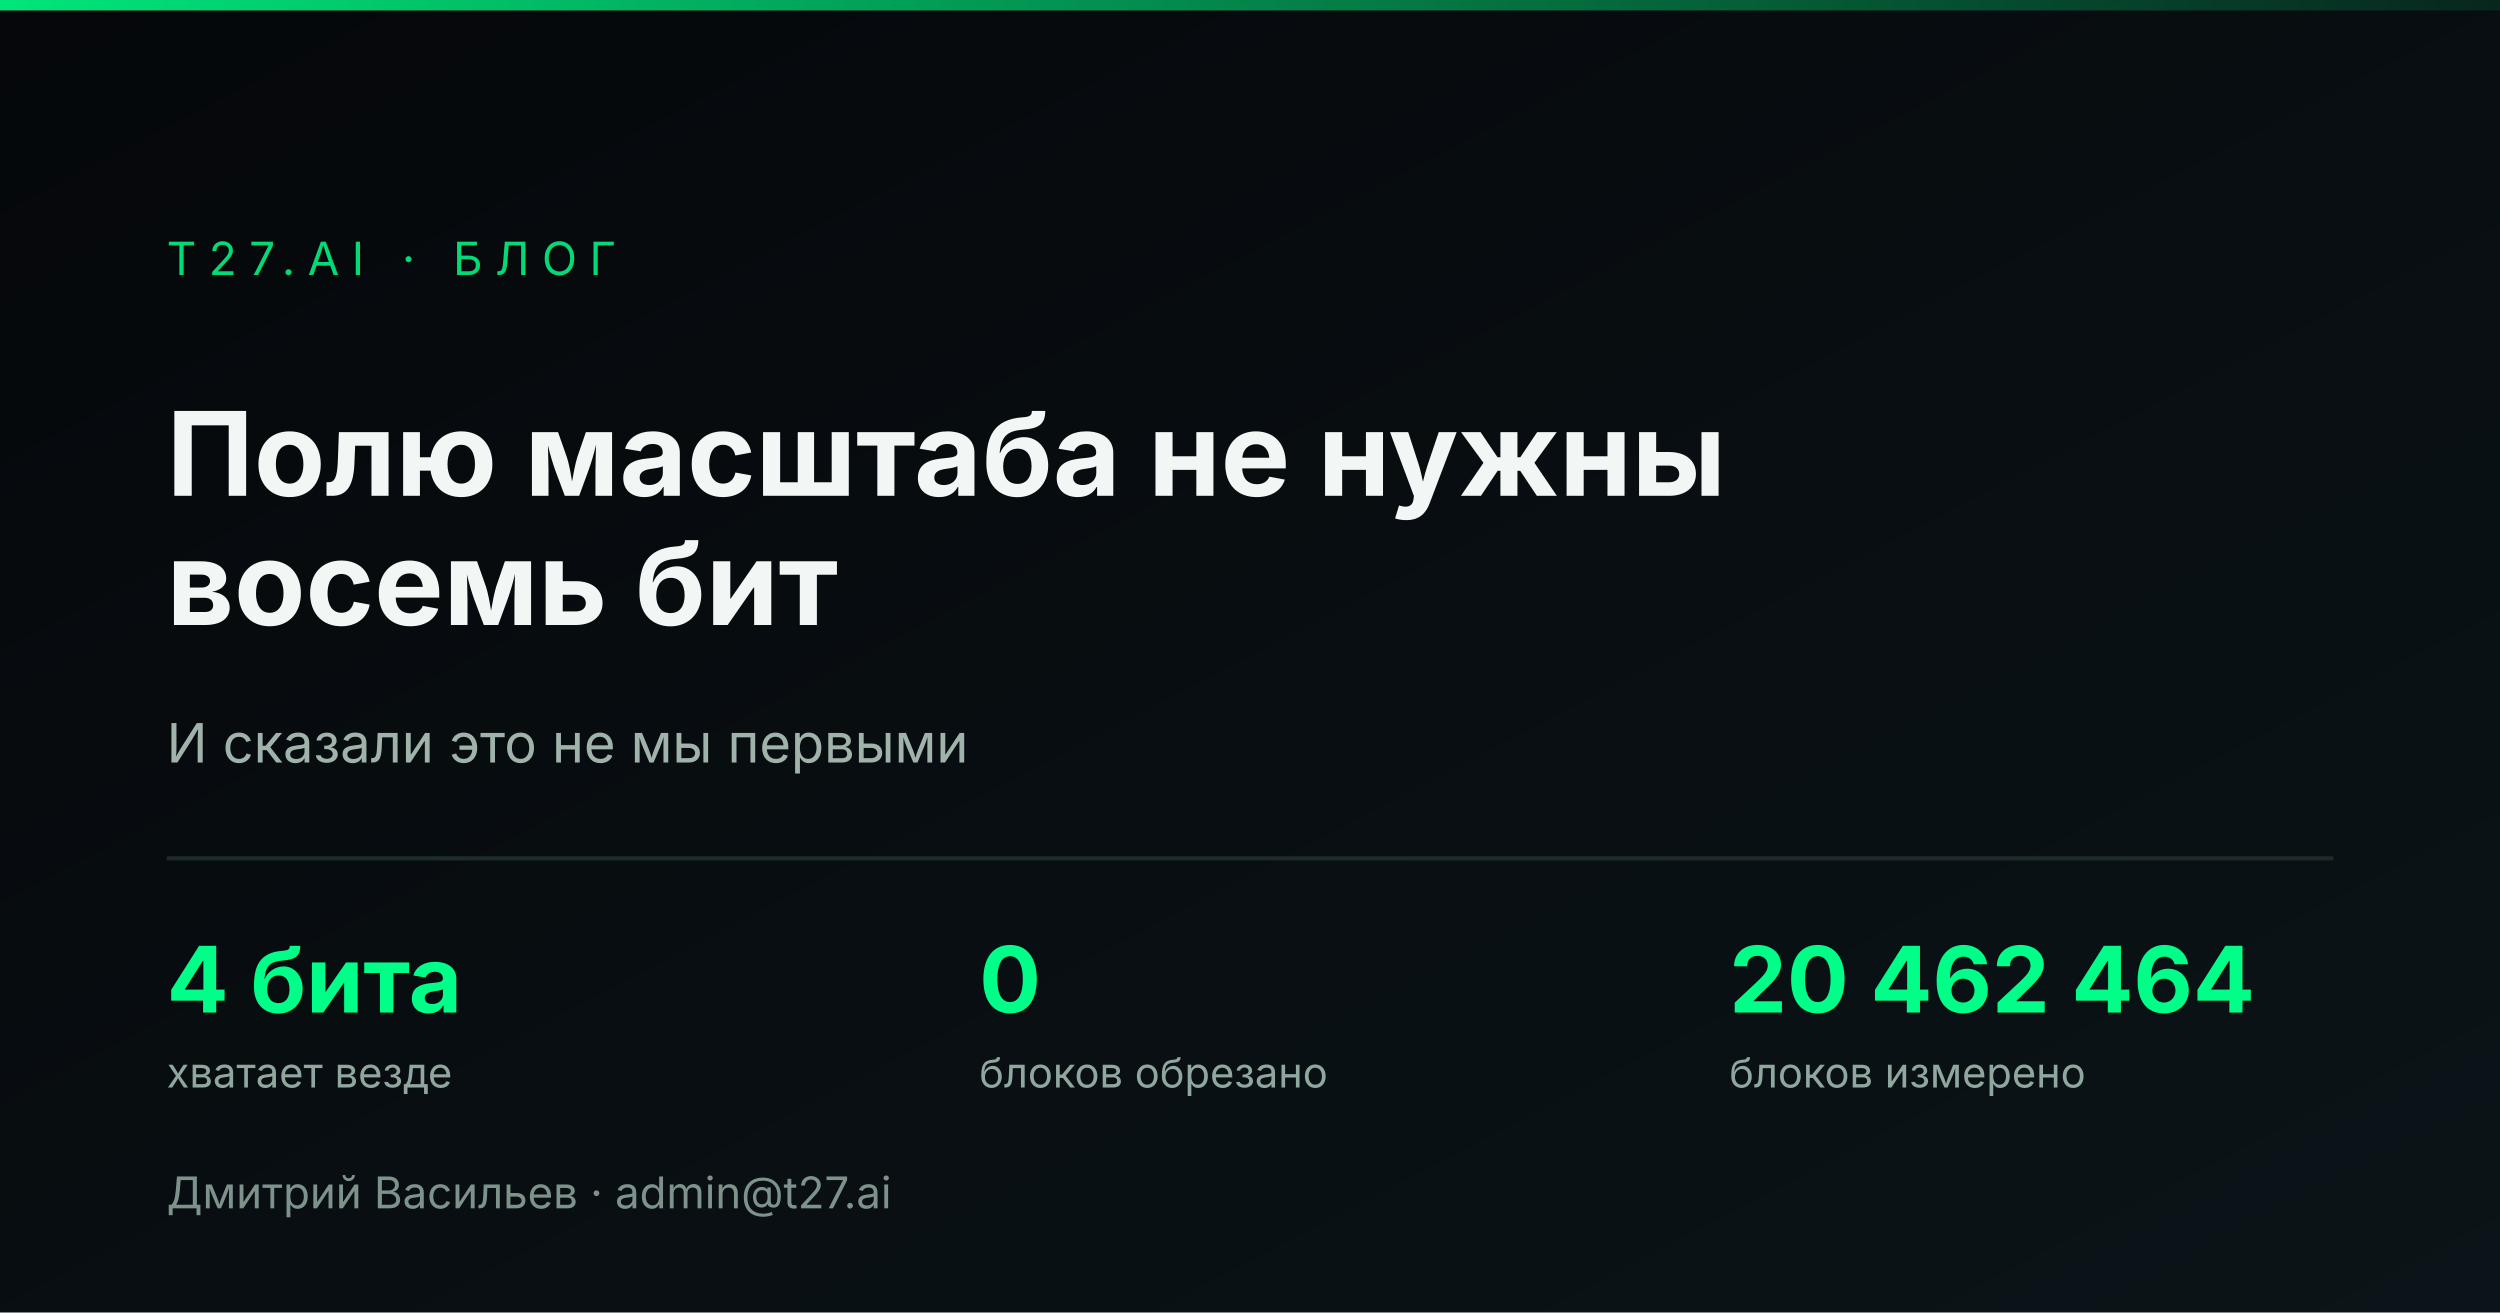
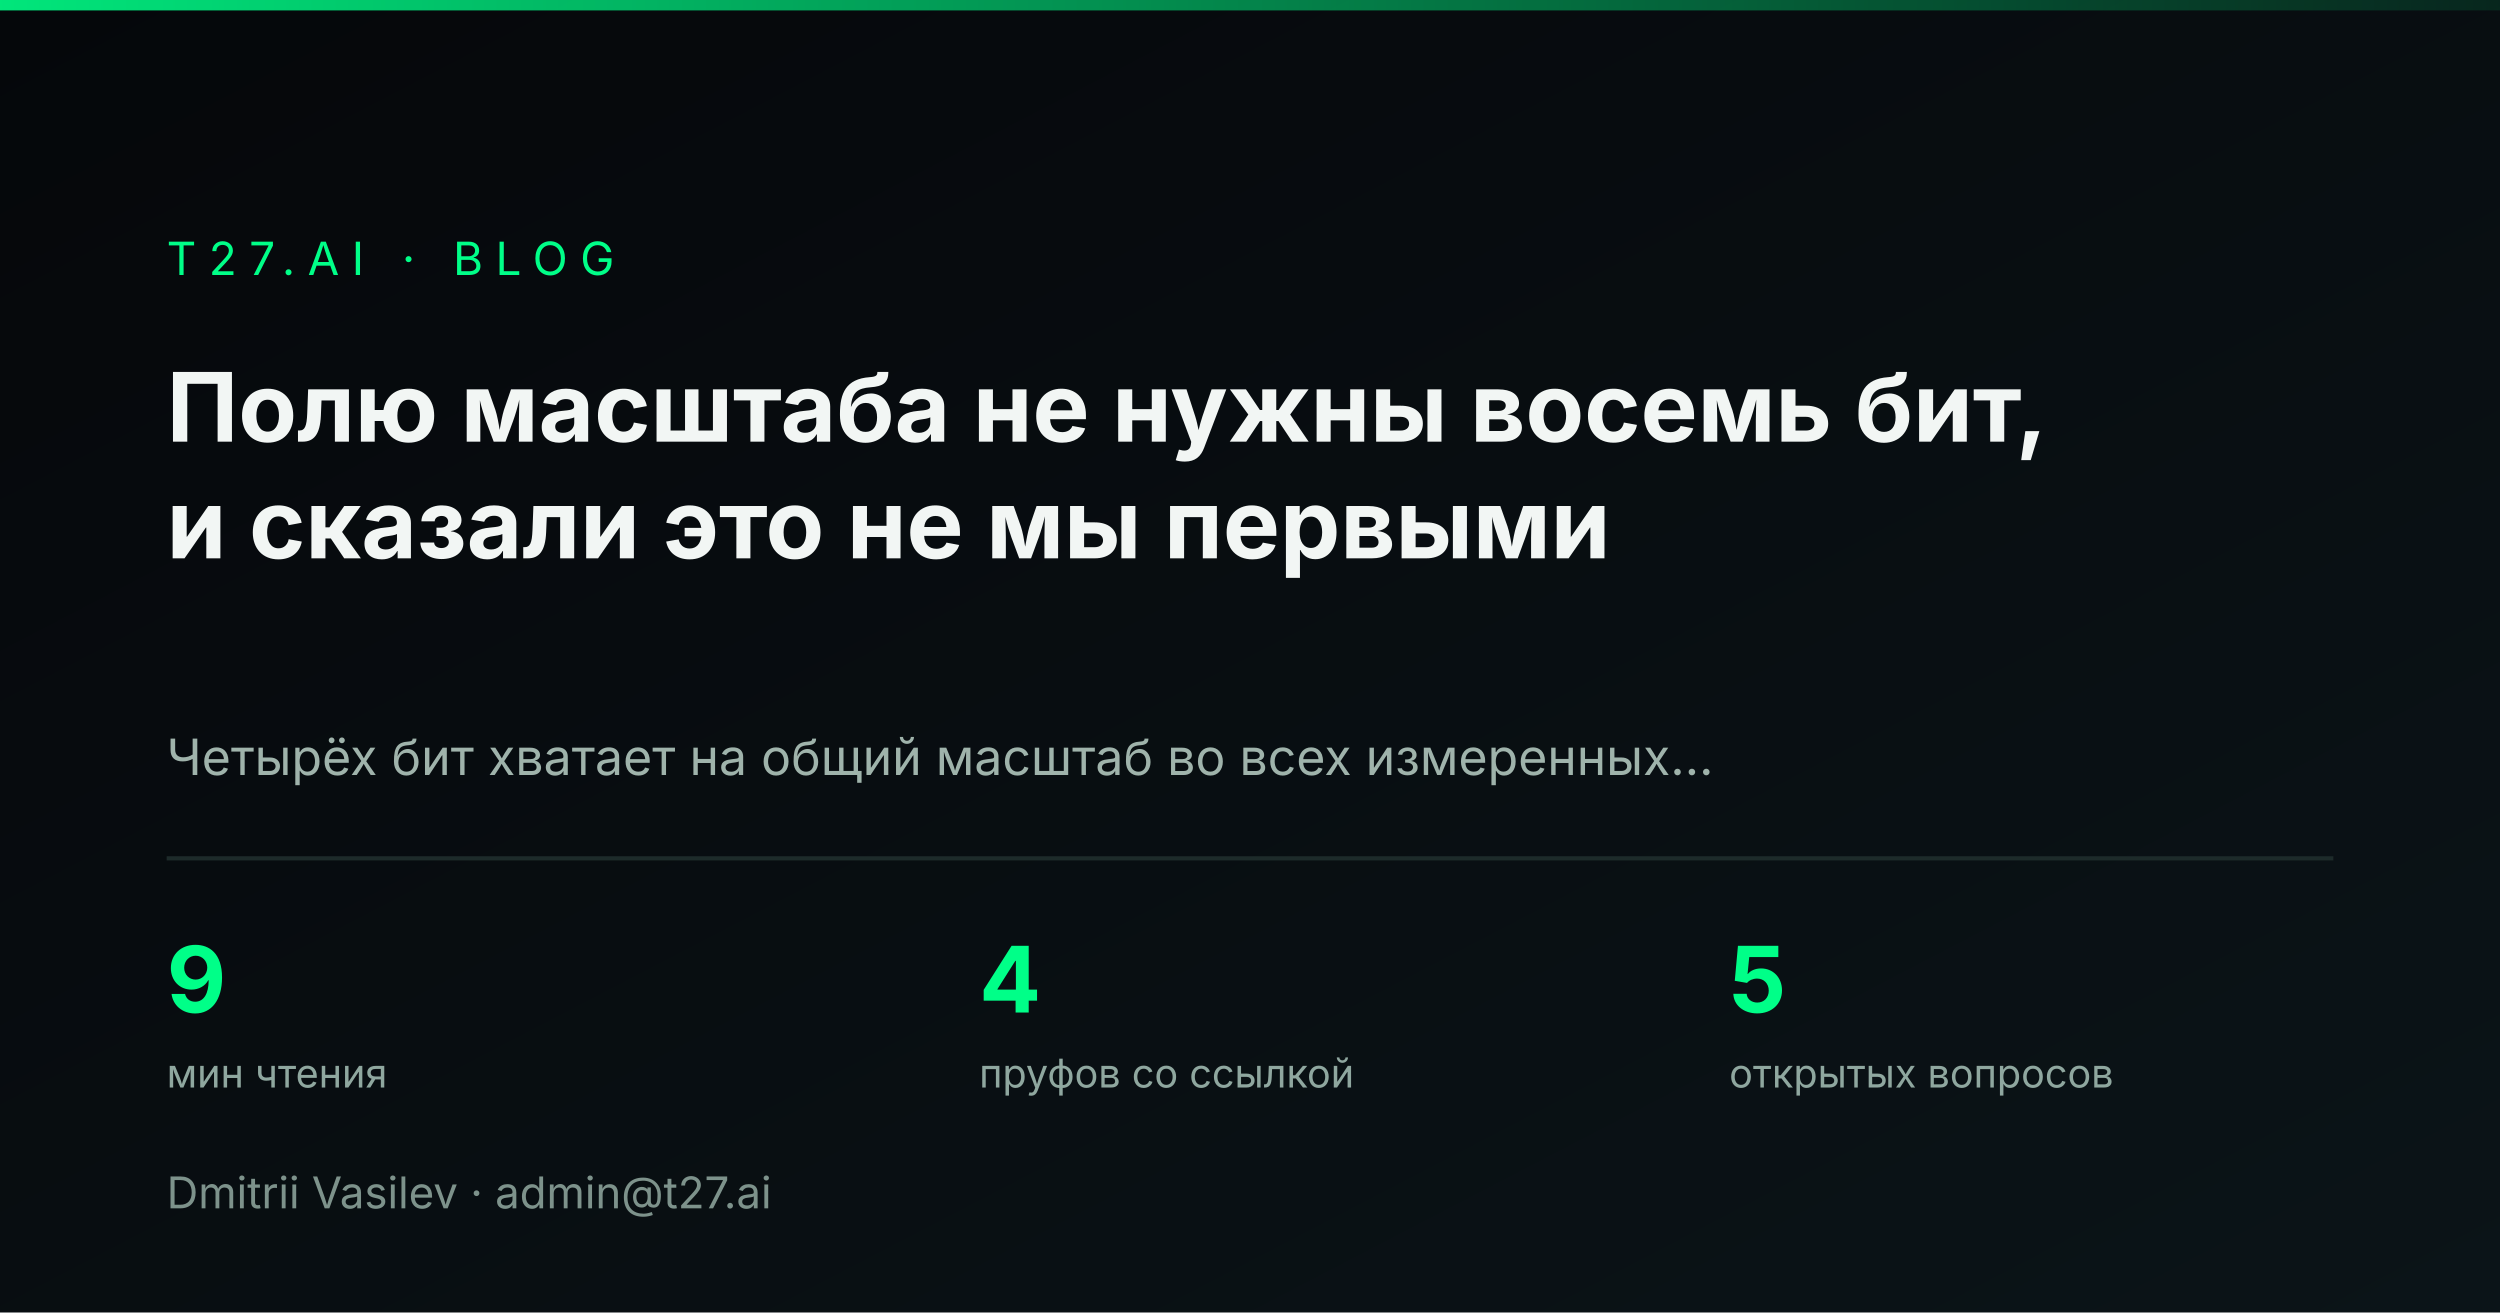
- <svg xmlns="http://www.w3.org/2000/svg" width="1200" height="630" viewBox="0 0 1200 630" role="img" aria-label="Полю масштаба не нужны восемь бит">
+ <svg xmlns="http://www.w3.org/2000/svg" width="1200" height="630" viewBox="0 0 1200 630" role="img" aria-label="Полю масштаба не нужны восемь бит, и сказали это не мы первыми">
  <defs>
    <linearGradient id="bg" x1="0" y1="0" x2="1" y2="1">
      <stop offset="0%" stop-color="#05070a" />
      <stop offset="100%" stop-color="#0b1418" />
    </linearGradient>
    <linearGradient id="glow" x1="0" y1="0" x2="1" y2="0">
      <stop offset="0%" stop-color="#00ff88" stop-opacity="0.9" />
      <stop offset="100%" stop-color="#00ff88" stop-opacity="0.1" />
    </linearGradient>
  </defs>
  <rect width="1200" height="630" fill="url(#bg)" />
  <rect x="0" y="0" width="1200" height="5" fill="url(#glow)" />
-   <text x="80" y="132" font-family="Inter,Helvetica,Arial,sans-serif" font-size="22" letter-spacing="6" fill="#00ff88" opacity="0.85">T27.AI · БЛОГ</text>
-   <text x="80" y="238" font-family="Inter,Helvetica,Arial,sans-serif" font-size="56" font-weight="700" fill="#f2f6f4">Полю масштаба не нужны</text>
-   <text x="80" y="300" font-family="Inter,Helvetica,Arial,sans-serif" font-size="56" font-weight="700" fill="#f2f6f4">восемь бит</text>
-   <text x="80" y="366" font-family="Inter,Helvetica,Arial,sans-serif" font-size="26" fill="#9fb3ab">И сказали это не мы первыми</text>
+   <text x="80" y="132" font-family="Inter,Helvetica,Arial,sans-serif" font-size="22" fill="#00ff88" letter-spacing="6">T27.AI · BLOG</text>
+   <text x="80" y="212" font-family="Inter,Helvetica,Arial,sans-serif" font-size="46" font-weight="700" fill="#f2f6f4">Полю масштаба не нужны восемь бит,</text>
+   <text x="80" y="268" font-family="Inter,Helvetica,Arial,sans-serif" font-size="46" font-weight="700" fill="#f2f6f4">и сказали это не мы первыми</text>
+   <text x="80" y="372" font-family="Inter,Helvetica,Arial,sans-serif" font-size="24" fill="#9fb3ab">Четырёх бит хватает на общий масштаб во всех измеренных…</text>
+   <text x="80" y="486" font-family="Inter,Helvetica,Arial,sans-serif" font-size="44" font-weight="700" fill="#00ff88">9</text>
+   <text x="80" y="522" font-family="Inter,Helvetica,Arial,sans-serif" font-size="19" fill="#8fa79f">мин чтения</text>
+   <text x="470" y="486" font-family="Inter,Helvetica,Arial,sans-serif" font-size="44" font-weight="700" fill="#00ff88">4</text>
+   <text x="470" y="522" font-family="Inter,Helvetica,Arial,sans-serif" font-size="19" fill="#8fa79f">пруфов со ссылкой</text>
+   <text x="830" y="486" font-family="Inter,Helvetica,Arial,sans-serif" font-size="44" font-weight="700" fill="#00ff88">5</text>
+   <text x="830" y="522" font-family="Inter,Helvetica,Arial,sans-serif" font-size="19" fill="#8fa79f">открытых вопросов</text>
+   <text x="80" y="580" font-family="Inter,Helvetica,Arial,sans-serif" font-size="21" fill="#7d928b">Dmitrii Vasilev · admin@t27.ai</text>
  <line x1="80" y1="412" x2="1120" y2="412" stroke="#1d2b2a" stroke-width="2" />
-   <text x="80" y="486" font-family="Inter,Helvetica,Arial,sans-serif" font-size="44" font-weight="700" fill="#00ff88">4 бита</text>
-   <text x="80" y="522" font-family="Inter,Helvetica,Arial,sans-serif" font-size="20" fill="#8fa79f">хватает везде</text>
-   <text x="470" y="486" font-family="Inter,Helvetica,Arial,sans-serif" font-size="44" font-weight="700" fill="#00ff88">0</text>
-   <text x="470" y="522" font-family="Inter,Helvetica,Arial,sans-serif" font-size="20" fill="#8fa79f">блоков обрезано</text>
-   <text x="830" y="486" font-family="Inter,Helvetica,Arial,sans-serif" font-size="44" font-weight="700" fill="#00ff88">20 462 464</text>
-   <text x="830" y="522" font-family="Inter,Helvetica,Arial,sans-serif" font-size="20" fill="#8fa79f">блоков измерено</text>
-   <text x="80" y="580" font-family="Inter,Helvetica,Arial,sans-serif" font-size="21" fill="#7d928b">Дмитрий Васильев · admin@t27.ai</text>
</svg>
